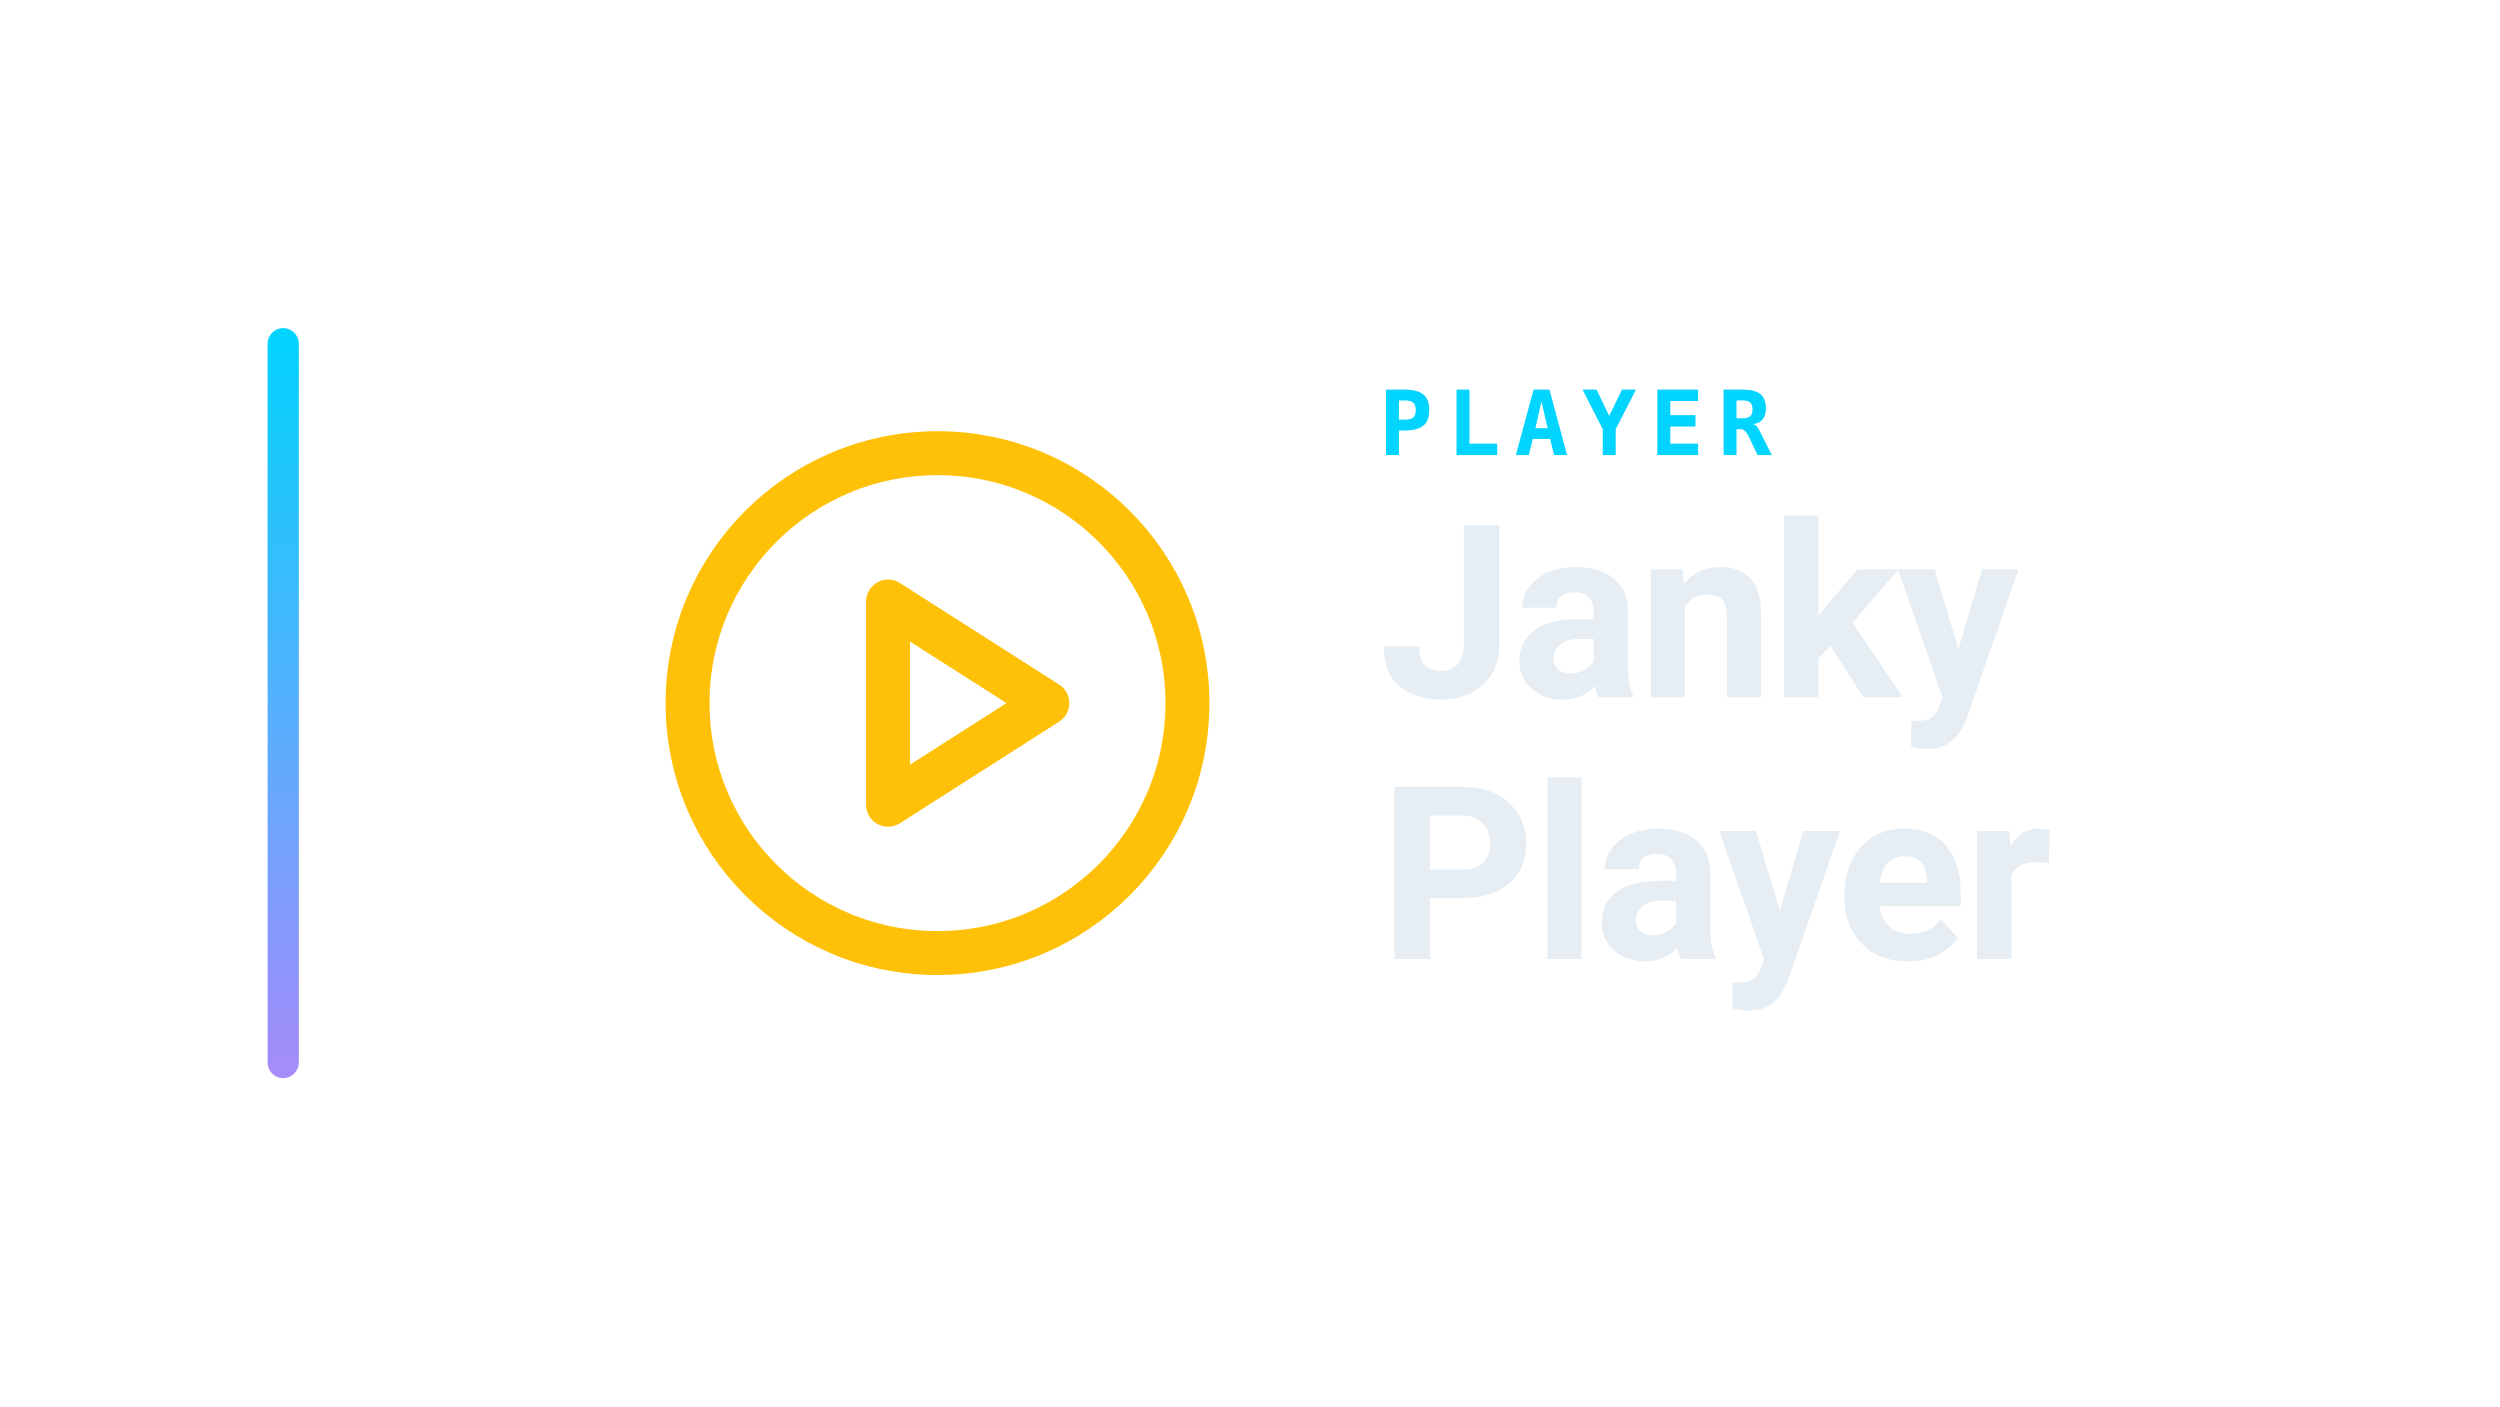
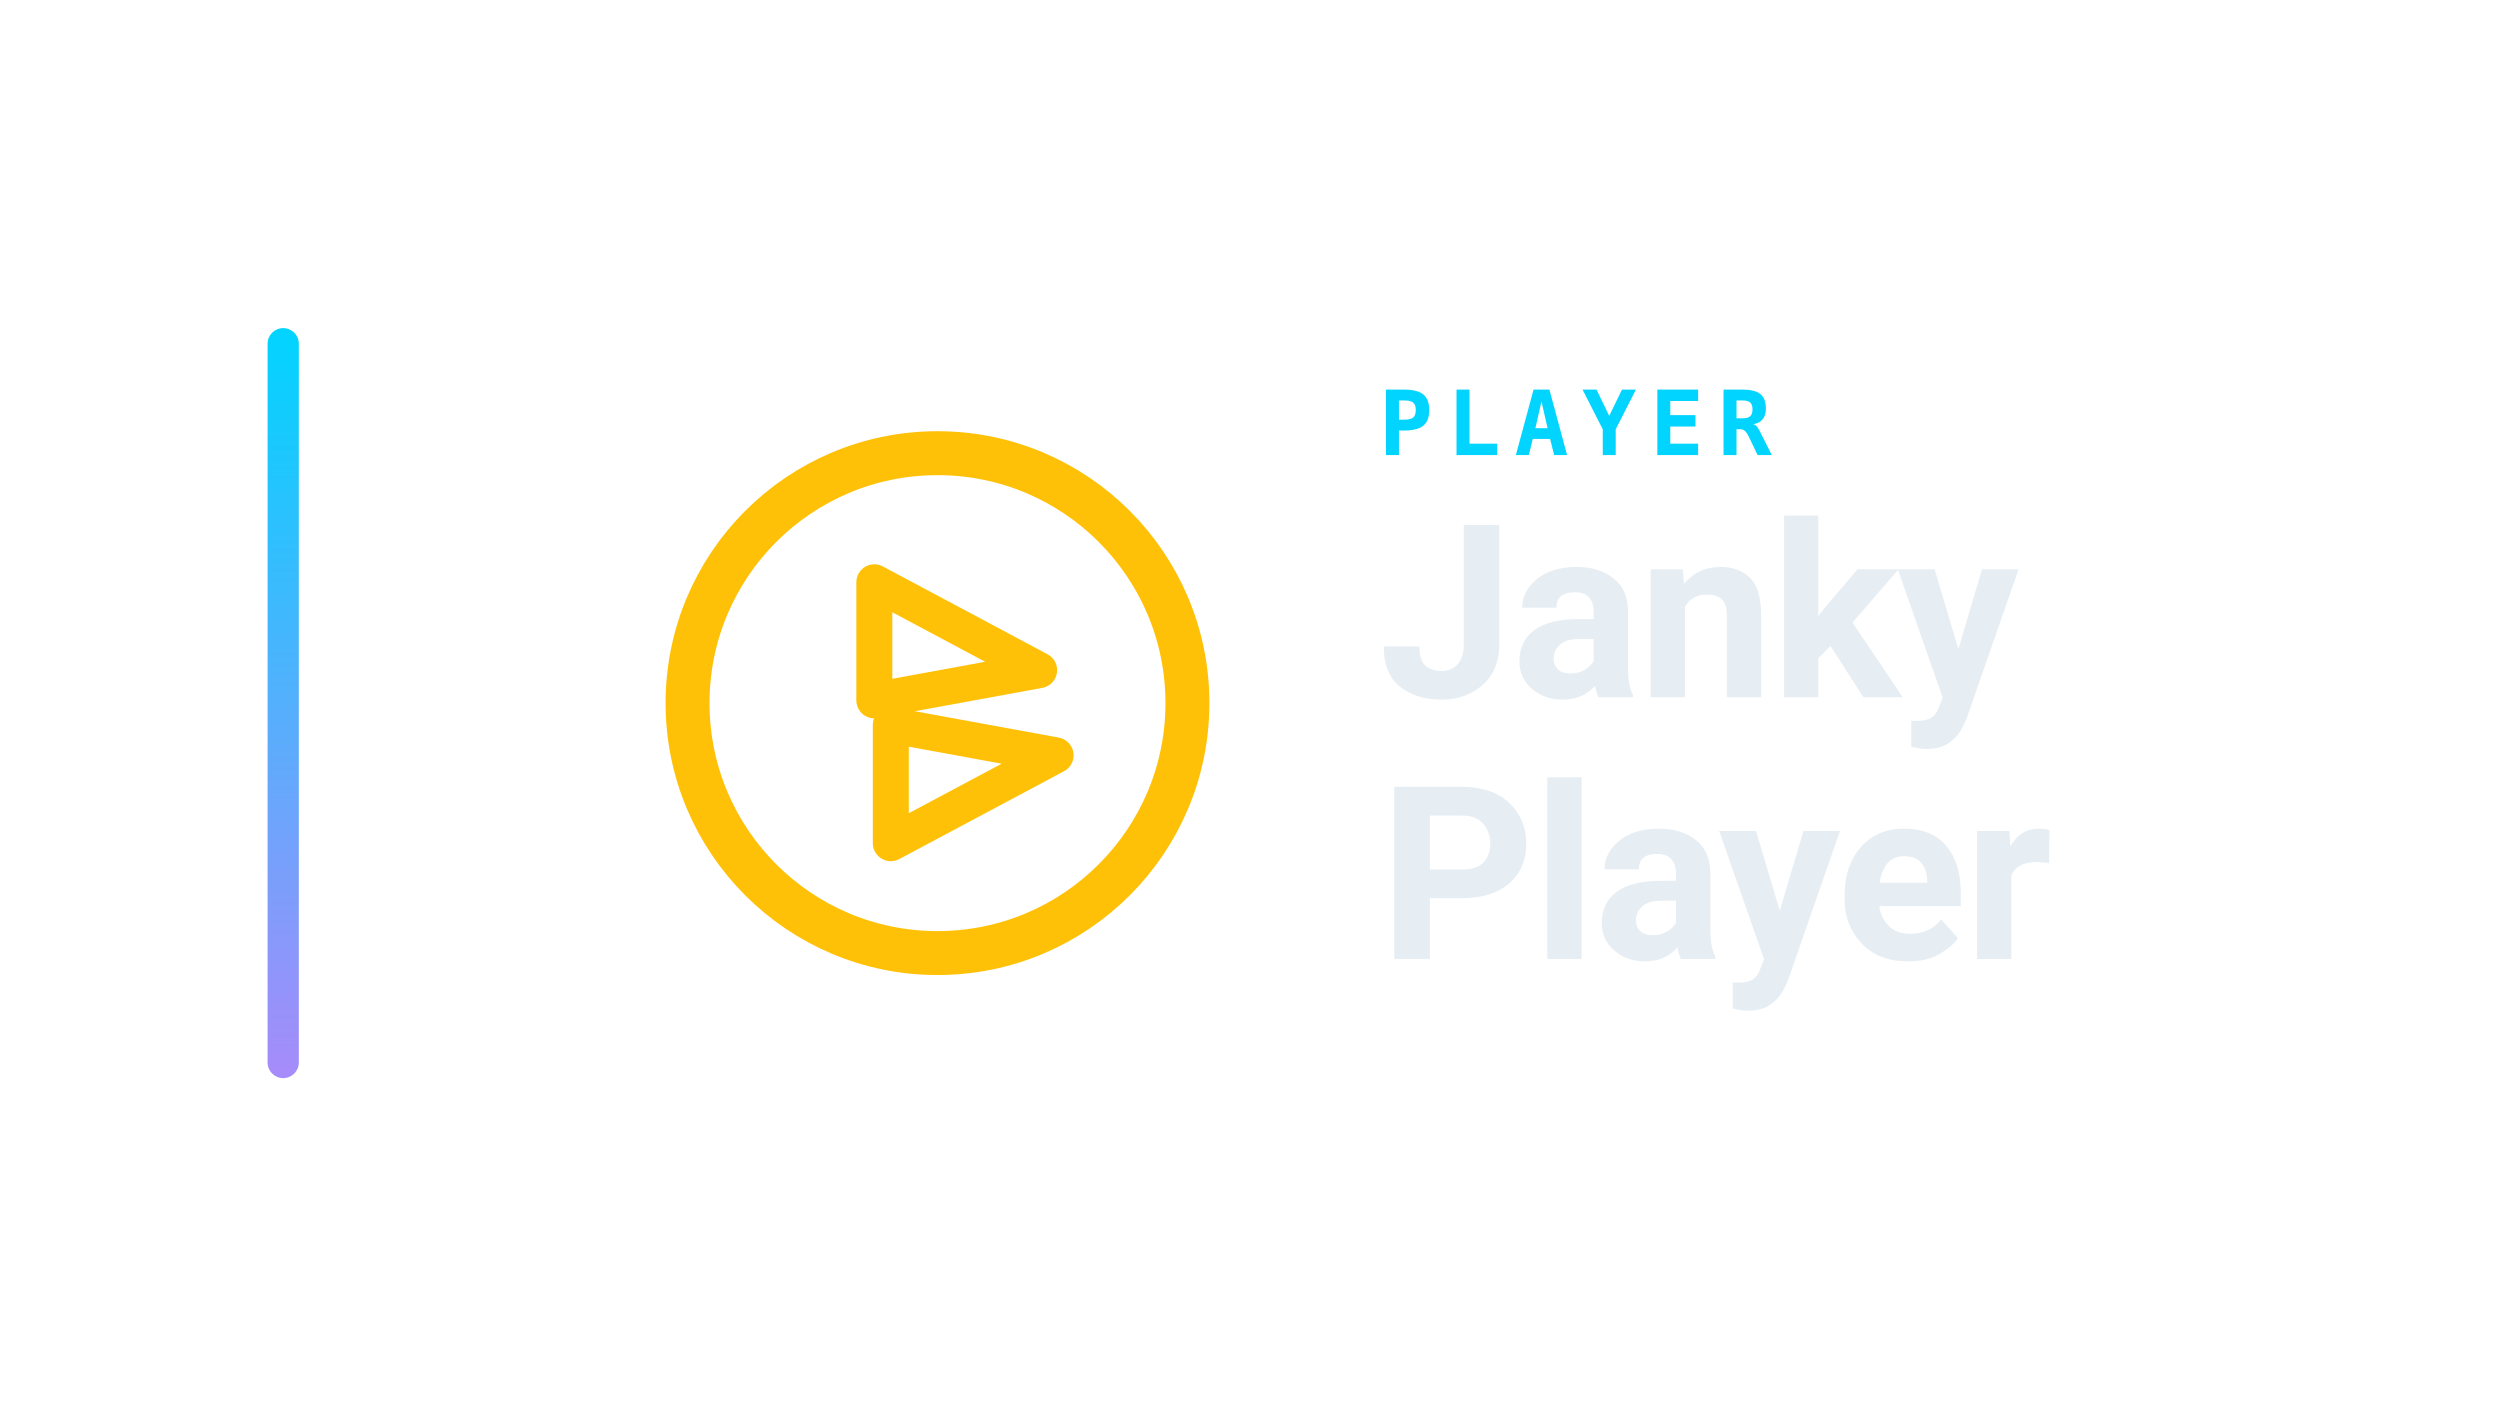
<svg xmlns="http://www.w3.org/2000/svg" width="1280" height="720" viewBox="0 0 1280 720">
  <g transform="translate(67.0,0.0)">
    <defs>
      <linearGradient id="cbRail" x1="0" y1="0" x2="0" y2="1">
        <stop offset="0%" stop-color="#00d4ff" />
        <stop offset="100%" stop-color="#a78bfa" />
      </linearGradient>
    </defs>
    <rect x="70" y="168" width="16" height="384" rx="8.0" fill="url(#cbRail)" />
    <g transform="translate(233,180) scale(0.70312)">
      <circle cx="256" cy="256" r="182" fill="none" stroke="#FFC107" stroke-width="32.0" stroke-linecap="round" stroke-linejoin="round" />
-       <path d="M 220 182 L 336 256 L 220 330 Z" fill="none" stroke="#FFC107" stroke-width="32.0" stroke-linecap="round" stroke-linejoin="round" />
+       <path d="M 210 168 L 330 232 L 210 254 Z" fill="none" stroke="#FFC107" stroke-width="26.2" stroke-linecap="round" stroke-linejoin="round" />
+       <path d="M 222 272 L 342 294 L 222 358 Z" fill="none" stroke="#FFC107" stroke-width="26.2" stroke-linecap="round" stroke-linejoin="round" />
    </g>
    <text x="639" y="233" fill="#00d4ff" font-family="ui-monospace,'DejaVu Sans Mono',monospace" font-size="46" font-weight="700" letter-spacing="7.0">PLAYER</text>
    <text x="639" y="357" fill="#E6EDF3" font-family="-apple-system,BlinkMacSystemFont,'Segoe UI',Roboto,'DejaVu Sans',sans-serif" font-weight="700" font-size="124" letter-spacing="-1.5">Janky</text>
    <text x="639" y="491" fill="#E6EDF3" font-family="-apple-system,BlinkMacSystemFont,'Segoe UI',Roboto,'DejaVu Sans',sans-serif" font-weight="700" font-size="124" letter-spacing="-1.5">Player</text>
  </g>
</svg>
